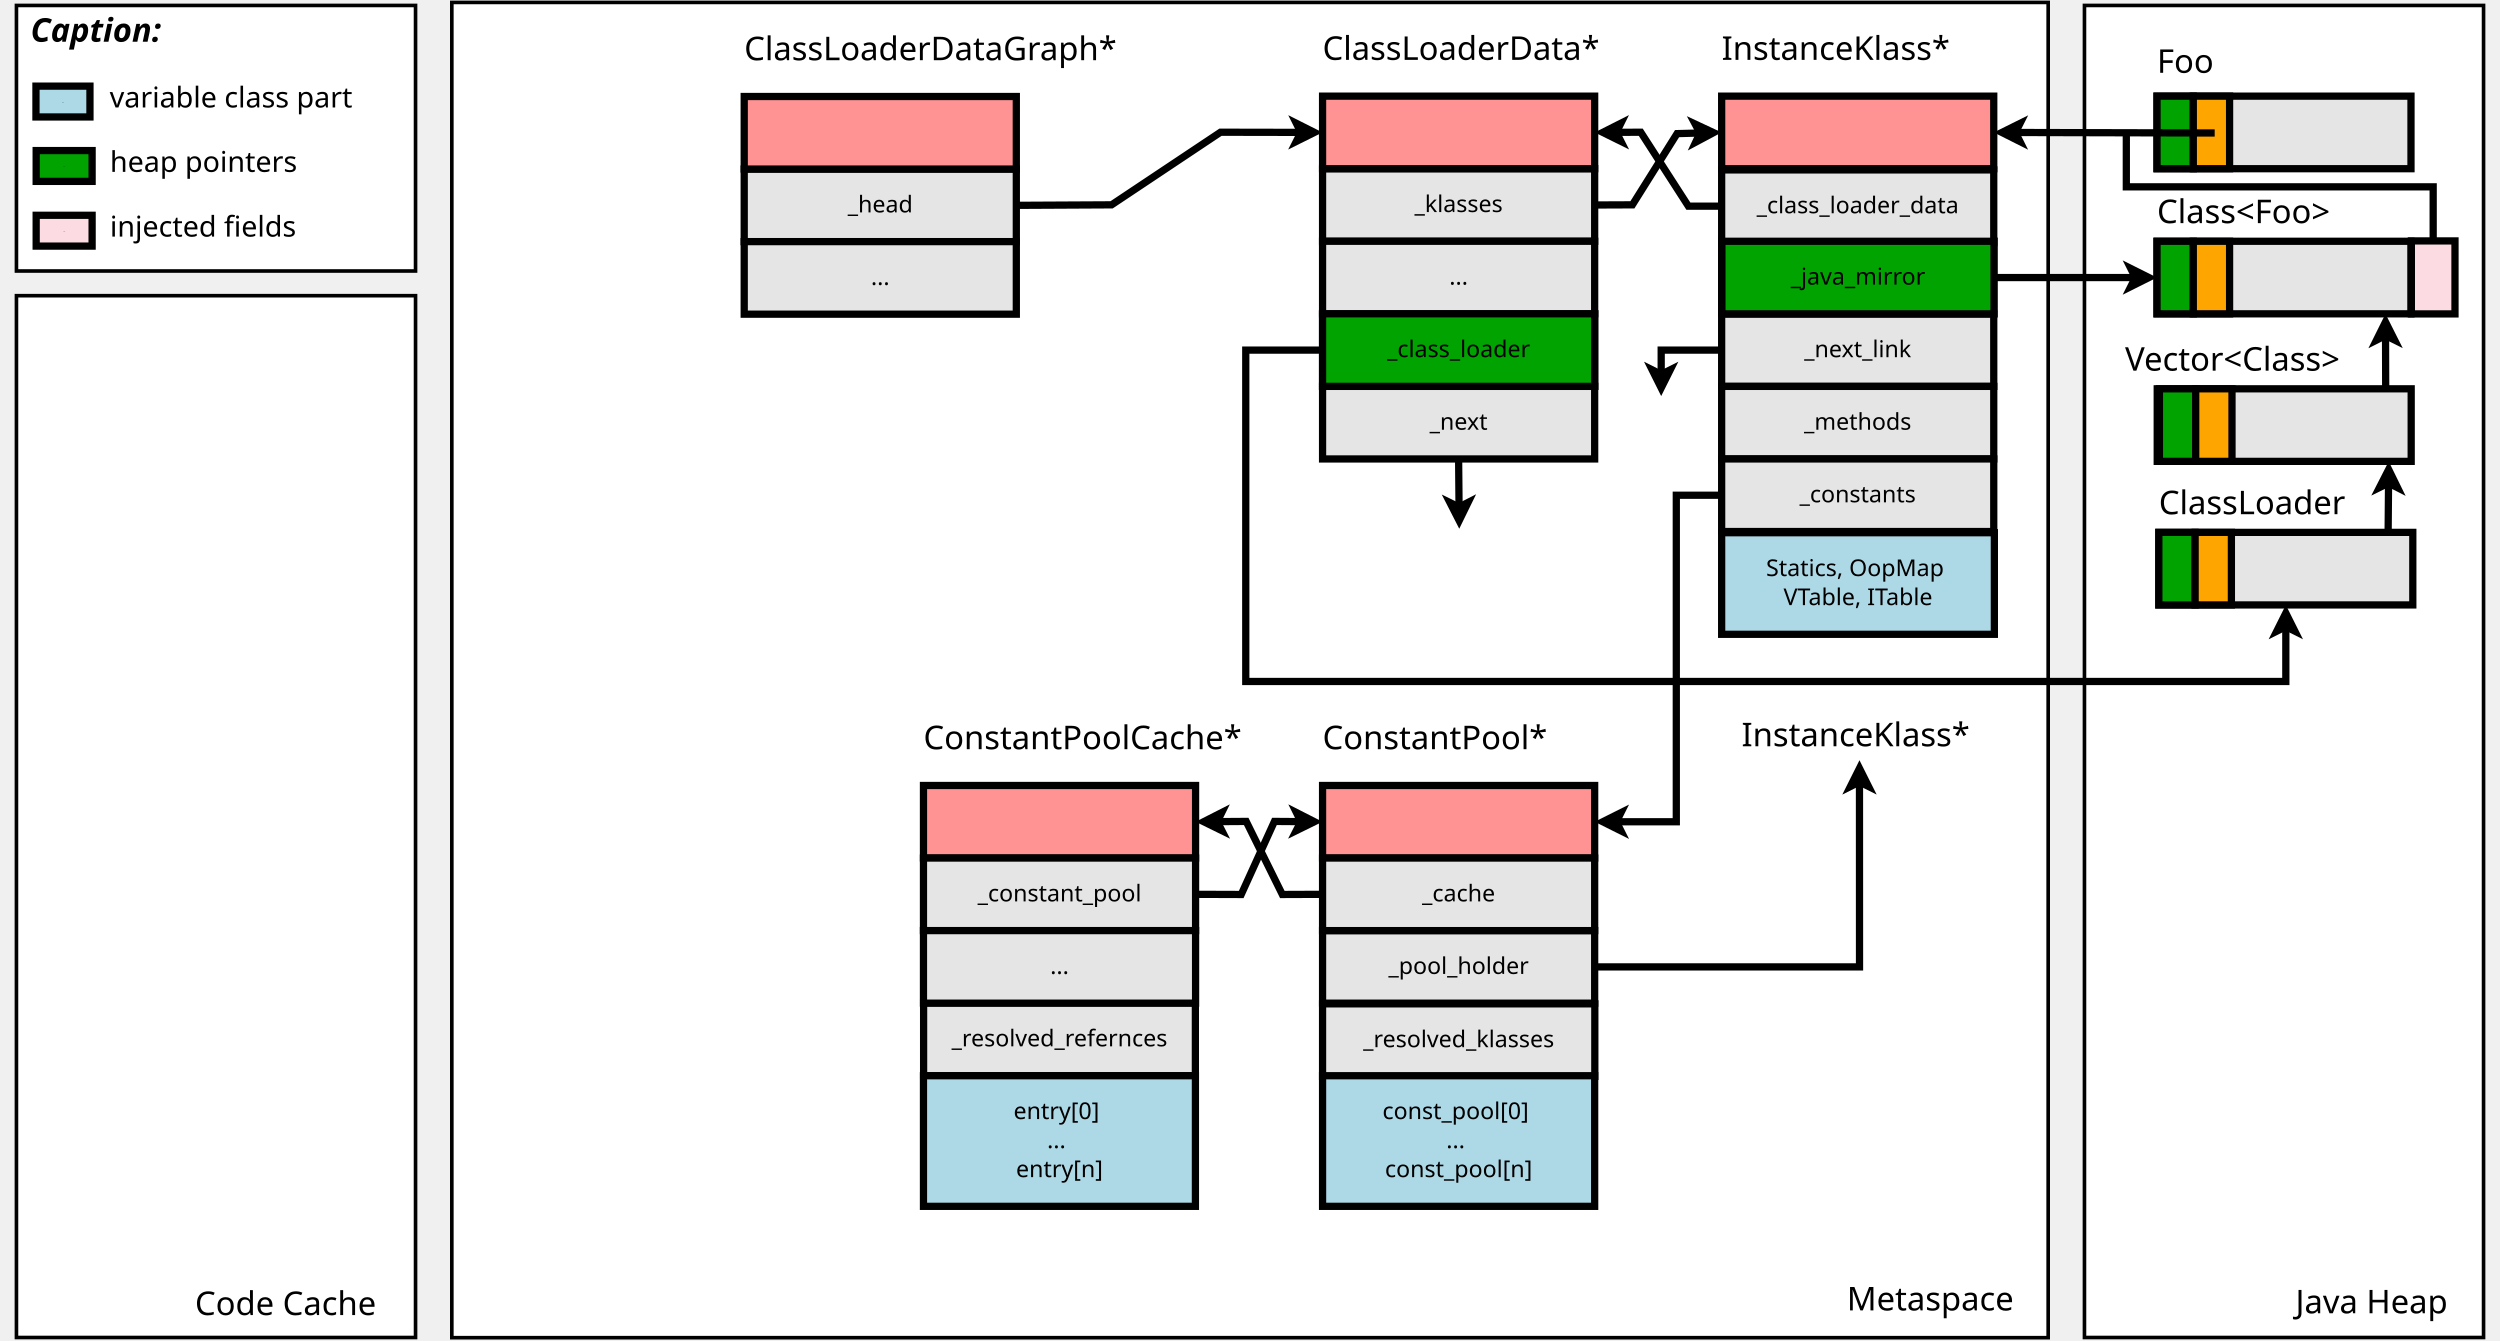
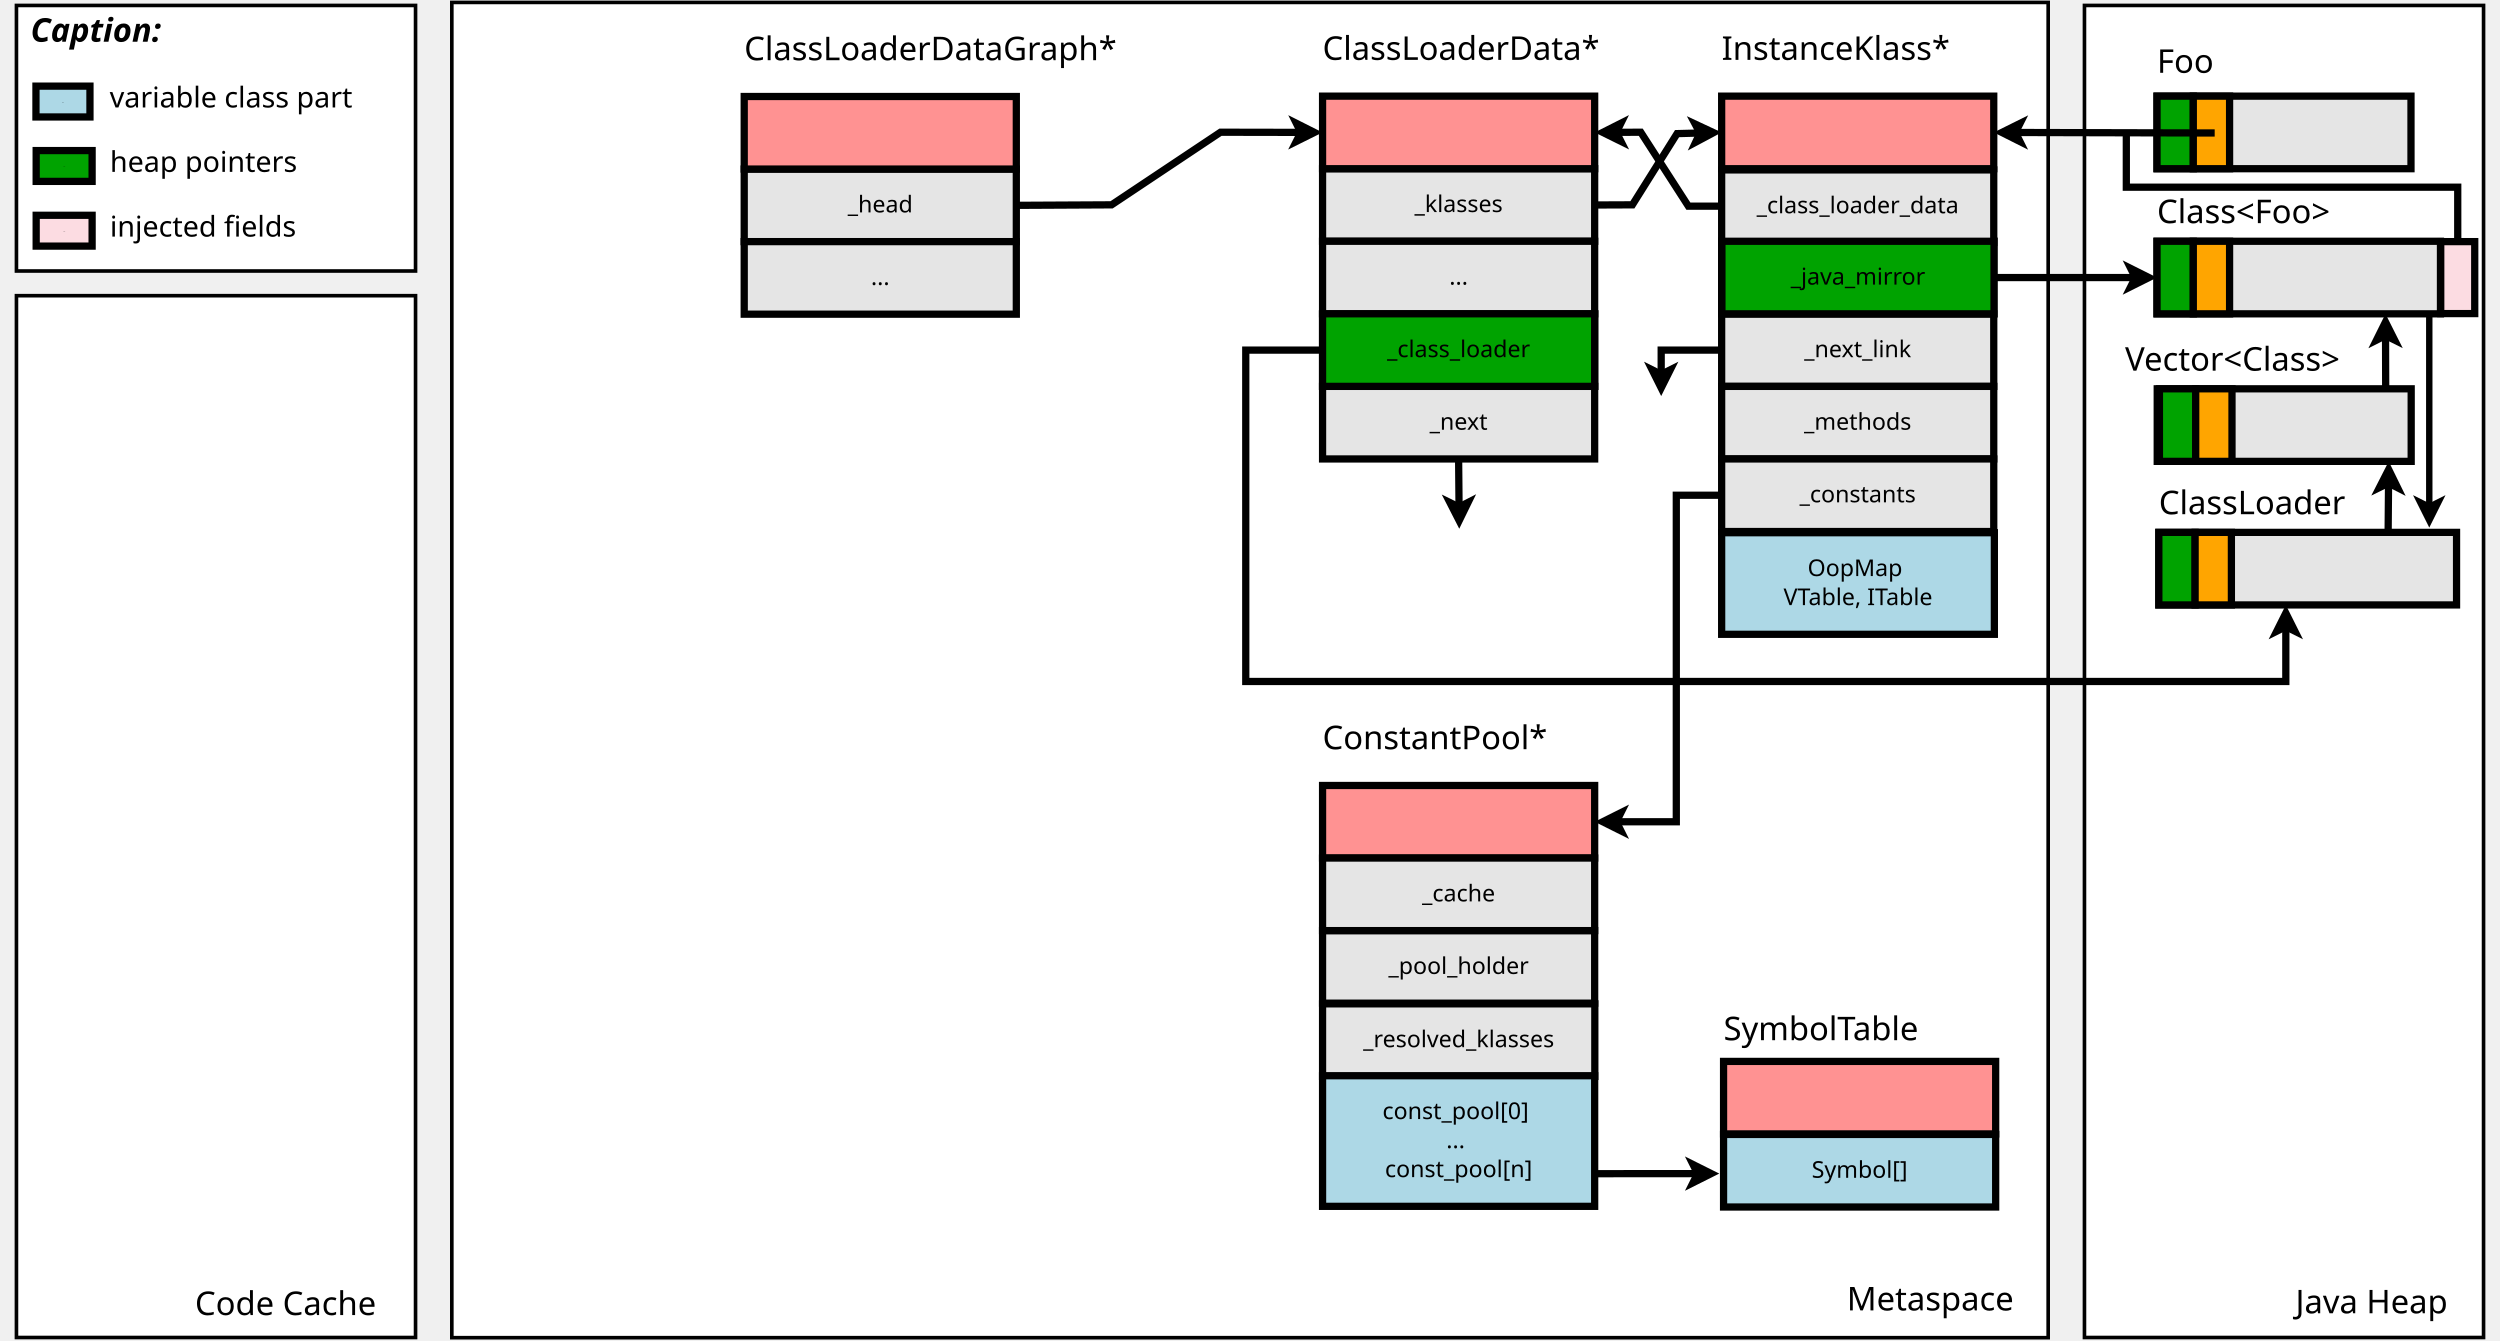
<svg xmlns="http://www.w3.org/2000/svg" width="69cm" height="37cm" viewBox="-181 -33 1362 739">
  <text font-size="12.8" style="fill: #000000;text-anchor:start;font-family:sans-serif;font-style:normal;font-weight:normal" x="-50" y="280">
    <tspan x="-50" y="280" />
  </text>
  <text font-size="12.8" style="fill: #000000;text-anchor:start;font-family:sans-serif;font-style:normal;font-weight:normal" x="-70" y="417.154">
    <tspan x="-70" y="417.154" />
  </text>
  <g>
    <rect style="fill: #ffffff" x="60" y="-31.662" width="880" height="736.067" />
    <rect style="fill: none; fill-opacity:0; stroke-width: 2; stroke: #000000" x="60" y="-31.662" width="880" height="736.067" />
  </g>
  <text font-size="18.062" style="fill: #000000;text-anchor:start;font-family:sans-serif;font-style:normal;font-weight:normal" x="829.03" y="689.372">
    <tspan x="829.03" y="689.372">Metaspace</tspan>
  </text>
  <g>
    <rect style="fill: #ffffff" x="-180" y="130" width="220" height="574.306" />
    <rect style="fill: none; fill-opacity:0; stroke-width: 2; stroke: #000000" x="-180" y="130" width="220" height="574.306" />
    <text font-size="12.8" style="fill: #000000;text-anchor:middle;font-family:sans-serif;font-style:normal;font-weight:normal" x="-70" y="421.053">
      <tspan x="-70" y="421.053" />
    </text>
  </g>
  <text font-size="18.062" style="fill: #000000;text-anchor:start;font-family:sans-serif;font-style:normal;font-weight:normal" x="-81.586" y="691.922">
    <tspan x="-81.586" y="691.922">Code Cache</tspan>
  </text>
  <g>
    <rect style="fill: #ffffff" x="960" y="-30" width="220" height="734.306" />
    <rect style="fill: none; fill-opacity:0; stroke-width: 2; stroke: #000000" x="960" y="-30" width="220" height="734.306" />
  </g>
  <text font-size="18.062" style="fill: #000000;text-anchor:start;font-family:sans-serif;font-style:normal;font-weight:normal" x="1076.35" y="690.958">
    <tspan x="1076.35" y="690.958">Java Heap</tspan>
  </text>
  <g>
    <rect style="fill: #ffffff" x="-180" y="-30" width="220" height="146.389" />
    <rect style="fill: none; fill-opacity:0; stroke-width: 2; stroke: #000000" x="-180" y="-30" width="220" height="146.389" />
    <text font-size="12.8" style="fill: #000000;text-anchor:middle;font-family:sans-serif;font-style:normal;font-weight:normal" x="-70" y="47.094">
      <tspan x="-70" y="47.094" />
    </text>
  </g>
  <g>
    <text font-size="18.062" style="fill: #000000;text-anchor:start;font-family:sans-serif;font-style:normal;font-weight:normal" x="1000" y="7.144">
      <tspan x="1000" y="7.144">Foo</tspan>
    </text>
    <g>
      <g>
        <rect style="fill: #e5e5e5" x="1000" y="20" width="140" height="40" />
        <rect style="fill: none; fill-opacity:0; stroke-width: 4; stroke: #000000" x="1000" y="20" width="140" height="40" />
        <text font-size="12.8" style="fill: #000000;text-anchor:middle;font-family:sans-serif;font-style:normal;font-weight:normal" x="1070" y="43.9">
          <tspan x="1070" y="43.9" />
        </text>
      </g>
      <g>
        <rect style="fill: #00a300" x="1000" y="20" width="20" height="40" />
        <rect style="fill: none; fill-opacity:0; stroke-width: 4; stroke: #000000" x="1000" y="20" width="20" height="40" />
        <text font-size="12.8" style="fill: #000000;text-anchor:middle;font-family:sans-serif;font-style:normal;font-weight:normal" x="1010" y="43.9">
          <tspan x="1010" y="43.9" />
        </text>
      </g>
      <g>
        <rect style="fill: #ffa500" x="1020" y="20" width="20" height="40" />
        <rect style="fill: none; fill-opacity:0; stroke-width: 4; stroke: #000000" x="1020" y="20" width="20" height="40" />
        <text font-size="12.8" style="fill: #000000;text-anchor:middle;font-family:sans-serif;font-style:normal;font-weight:normal" x="1030" y="43.9">
          <tspan x="1030" y="43.9" />
        </text>
      </g>
    </g>
  </g>
  <g>
    <rect style="fill: #e5e5e5" x="760" y="140" width="150" height="40" />
    <rect style="fill: none; fill-opacity:0; stroke-width: 4; stroke: #000000" x="760" y="140" width="150" height="40" />
    <text font-size="12.8" style="fill: #000000;text-anchor:middle;font-family:sans-serif;font-style:normal;font-weight:normal" x="835" y="163.9">
      <tspan x="835" y="163.9">_next_link</tspan>
    </text>
  </g>
  <g>
    <rect style="fill: #ff9292" x="760" y="20" width="150" height="40" />
    <rect style="fill: none; fill-opacity:0; stroke-width: 4; stroke: #000000" x="760" y="20" width="150" height="40" />
    <text font-size="12.8" style="fill: #000000;text-anchor:middle;font-family:sans-serif;font-style:normal;font-weight:normal" x="835" y="43.9">
      <tspan x="835" y="43.9" />
    </text>
  </g>
  <g>
    <rect style="fill: #e5e5e5" x="760" y="180" width="150" height="40" />
    <rect style="fill: none; fill-opacity:0; stroke-width: 4; stroke: #000000" x="760" y="180" width="150" height="40" />
    <text font-size="12.8" style="fill: #000000;text-anchor:middle;font-family:sans-serif;font-style:normal;font-weight:normal" x="835" y="203.9">
      <tspan x="835" y="203.9">_methods</tspan>
    </text>
  </g>
  <g>
    <rect style="fill: #e5e5e5" x="760" y="220" width="150" height="40" />
    <rect style="fill: none; fill-opacity:0; stroke-width: 4; stroke: #000000" x="760" y="220" width="150" height="40" />
    <text font-size="12.8" style="fill: #000000;text-anchor:middle;font-family:sans-serif;font-style:normal;font-weight:normal" x="835" y="243.9">
      <tspan x="835" y="243.9">_constants</tspan>
    </text>
  </g>
  <g>
    <rect style="fill: #e5e5e5" x="760" y="100" width="150" height="40" />
    <rect style="fill: none; fill-opacity:0; stroke-width: 4; stroke: #000000" x="760" y="100" width="150" height="40" />
    <text font-size="12.8" style="fill: #000000;text-anchor:middle;font-family:sans-serif;font-style:normal;font-weight:normal" x="835" y="123.9">
      <tspan x="835" y="123.9">_java_mirror</tspan>
    </text>
  </g>
  <text font-size="18.062" style="fill: #000000;text-anchor:start;font-family:sans-serif;font-style:normal;font-weight:normal" x="760" y="0">
    <tspan x="760" y="0">InstanceKlass*</tspan>
  </text>
  <text font-size="12.8" style="fill: #000000;text-anchor:start;font-family:sans-serif;font-style:normal;font-weight:normal" x="835" y="160">
    <tspan x="835" y="160" />
  </text>
  <g>
    <rect style="fill: #e5e5e5" x="760" y="60.667" width="150" height="40" />
    <rect style="fill: none; fill-opacity:0; stroke-width: 4; stroke: #000000" x="760" y="60.667" width="150" height="40" />
    <text font-size="12.8" style="fill: #000000;text-anchor:middle;font-family:sans-serif;font-style:normal;font-weight:normal" x="835" y="84.567">
      <tspan x="835" y="84.567">_class_loader_data</tspan>
    </text>
  </g>
  <g>
    <line style="fill: none; fill-opacity:0; stroke-width: 4; stroke: #000000" x1="1031.79" y1="40.314" x2="921.972" y2="40.031" />
    <polygon style="fill: #000000" points="914.472,40.011 924.485,35.037 921.972,40.031 924.459,45.037 " />
    <polygon style="fill: none; fill-opacity:0; stroke-width: 4; stroke: #000000" points="914.472,40.011 924.485,35.037 921.972,40.031 924.459,45.037 " />
  </g>
  <g>
    <rect style="fill: #add8e6" x="760" y="260.666" width="150.333" height="56" />
    <rect style="fill: none; fill-opacity:0; stroke-width: 4; stroke: #000000" x="760" y="260.666" width="150.333" height="56" />
    <text font-size="12.8" style="fill: #000000;text-anchor:middle;font-family:sans-serif;font-style:normal;font-weight:normal" x="835.167" y="284.566">
-       <tspan x="835.167" y="284.566">Statics, OopMap</tspan>
+       <tspan x="835.167" y="284.566">OopMap</tspan>
      <tspan x="835.167" y="300.566">VTable, ITable</tspan>
    </text>
  </g>
  <g>
    <text font-size="18.062" style="fill: #000000;text-anchor:start;font-family:sans-serif;font-style:italic;font-weight:700" x="-172.205" y="-10">
      <tspan x="-172.205" y="-10">Caption:</tspan>
    </text>
    <g>
      <g>
        <rect style="fill: #add8e6" x="-169.247" y="14.481" width="29.771" height="16.997" />
        <rect style="fill: none; fill-opacity:0; stroke-width: 4; stroke: #000000" x="-169.247" y="14.481" width="29.771" height="16.997" />
        <text font-size="1.6" style="fill: #000000;text-anchor:middle;font-family:sans-serif;font-style:normal;font-weight:normal" x="-154.361" y="23.48">
          <tspan x="-154.361" y="23.48">...</tspan>
        </text>
      </g>
      <text font-size="15.804" style="fill: #000000;text-anchor:start;font-family:sans-serif;font-style:normal;font-weight:normal" x="-128.587" y="26.238">
        <tspan x="-128.587" y="26.238">variable class part</tspan>
      </text>
      <text font-size="12.8" style="fill: #000000;text-anchor:start;font-family:sans-serif;font-style:normal;font-weight:normal" x="-102.383" y="14.447">
        <tspan x="-102.383" y="14.447" />
      </text>
    </g>
  </g>
  <g>
-     <g>
-       <g>
-         <rect style="fill: #e5e5e5" x="1000" y="100" width="140" height="40" />
-         <rect style="fill: none; fill-opacity:0; stroke-width: 4; stroke: #000000" x="1000" y="100" width="140" height="40" />
-         <text font-size="12.8" style="fill: #000000;text-anchor:middle;font-family:sans-serif;font-style:normal;font-weight:normal" x="1070" y="123.9">
-           <tspan x="1070" y="123.9" />
-         </text>
-       </g>
-       <g>
-         <rect style="fill: #00a300" x="1000" y="100" width="20" height="40" />
-         <rect style="fill: none; fill-opacity:0; stroke-width: 4; stroke: #000000" x="1000" y="100" width="20" height="40" />
-         <text font-size="12.8" style="fill: #000000;text-anchor:middle;font-family:sans-serif;font-style:normal;font-weight:normal" x="1010" y="123.9">
-           <tspan x="1010" y="123.9" />
-         </text>
-       </g>
-       <g>
-         <rect style="fill: #ffa500" x="1020" y="100" width="20" height="40" />
-         <rect style="fill: none; fill-opacity:0; stroke-width: 4; stroke: #000000" x="1020" y="100" width="20" height="40" />
-         <text font-size="12.8" style="fill: #000000;text-anchor:middle;font-family:sans-serif;font-style:normal;font-weight:normal" x="1030" y="123.9">
-           <tspan x="1030" y="123.9" />
-         </text>
-       </g>
-     </g>
-     <text font-size="18.062" style="fill: #000000;text-anchor:start;font-family:sans-serif;font-style:normal;font-weight:normal" x="1000" y="90">
-       <tspan x="1000" y="90">Class&lt;Foo&gt;</tspan>
-     </text>
-   </g>
+     <rect style="fill: #e5e5e5" x="1000" y="100" width="156.25" height="40" />
+     <rect style="fill: none; fill-opacity:0; stroke-width: 4; stroke: #000000" x="1000" y="100" width="156.25" height="40" />
+     <text font-size="12.8" style="fill: #000000;text-anchor:middle;font-family:sans-serif;font-style:normal;font-weight:normal" x="1078.13" y="123.9">
+       <tspan x="1078.13" y="123.9" />
+     </text>
+   </g>
+   <g>
+     <rect style="fill: #00a300" x="1000" y="100" width="20" height="40" />
+     <rect style="fill: none; fill-opacity:0; stroke-width: 4; stroke: #000000" x="1000" y="100" width="20" height="40" />
+     <text font-size="12.8" style="fill: #000000;text-anchor:middle;font-family:sans-serif;font-style:normal;font-weight:normal" x="1010" y="123.9">
+       <tspan x="1010" y="123.9" />
+     </text>
+   </g>
+   <g>
+     <rect style="fill: #ffa500" x="1020" y="100" width="20" height="40" />
+     <rect style="fill: none; fill-opacity:0; stroke-width: 4; stroke: #000000" x="1020" y="100" width="20" height="40" />
+     <text font-size="12.8" style="fill: #000000;text-anchor:middle;font-family:sans-serif;font-style:normal;font-weight:normal" x="1030" y="123.9">
+       <tspan x="1030" y="123.9" />
+     </text>
+   </g>
+   <text font-size="18.062" style="fill: #000000;text-anchor:start;font-family:sans-serif;font-style:normal;font-weight:normal" x="1000" y="90">
+     <tspan x="1000" y="90">Class&lt;Foo&gt;</tspan>
+   </text>
  <g>
    <polyline style="fill: none; fill-opacity:0; stroke-width: 4; stroke: #000000" points="910,120 955.438,120 955.438,120 988.028,120 " />
    <polygon style="fill: #000000" points="995.528,120 985.528,125 988.028,120 985.528,115 " />
    <polygon style="fill: none; fill-opacity:0; stroke-width: 4; stroke: #000000" points="995.528,120 985.528,125 988.028,120 985.528,115 " />
  </g>
  <g>
-     <rect style="fill: #00a300" x="760.147" y="100.002" width="150" height="40" />
-     <rect style="fill: none; fill-opacity:0; stroke-width: 4; stroke: #000000" x="760.147" y="100.002" width="150" height="40" />
-     <text font-size="12.8" style="fill: #000000;text-anchor:middle;font-family:sans-serif;font-style:normal;font-weight:normal" x="835.147" y="123.902">
-       <tspan x="835.147" y="123.902">_java_mirror</tspan>
+     <rect style="fill: #00a300" x="760.148" y="100.002" width="150" height="40" />
+     <rect style="fill: none; fill-opacity:0; stroke-width: 4; stroke: #000000" x="760.148" y="100.002" width="150" height="40" />
+     <text font-size="12.8" style="fill: #000000;text-anchor:middle;font-family:sans-serif;font-style:normal;font-weight:normal" x="835.148" y="123.902">
+       <tspan x="835.148" y="123.902">_java_mirror</tspan>
    </text>
  </g>
  <g>
    <g>
      <rect style="fill: #00a300" x="-169.129" y="50" width="30.842" height="16.997" />
      <rect style="fill: none; fill-opacity:0; stroke-width: 4; stroke: #000000" x="-169.129" y="50" width="30.842" height="16.997" />
      <text font-size="1.6" style="fill: #000000;text-anchor:middle;font-family:sans-serif;font-style:normal;font-weight:normal" x="-153.708" y="58.999">
        <tspan x="-153.708" y="58.999">...</tspan>
      </text>
    </g>
    <text font-size="15.804" style="fill: #000000;text-anchor:start;font-family:sans-serif;font-style:normal;font-weight:normal" x="-128.469" y="61.757">
      <tspan x="-128.469" y="61.757">heap pointers</tspan>
    </text>
  </g>
  <g>
-     <rect style="fill: #fcdce2" x="1140.21" y="99.805" width="24.042" height="40.241" />
-     <rect style="fill: none; fill-opacity:0; stroke-width: 4; stroke: #000000" x="1140.21" y="99.805" width="24.042" height="40.241" />
-     <text font-size="12.8" style="fill: #000000;text-anchor:middle;font-family:sans-serif;font-style:normal;font-weight:normal" x="1152.23" y="123.826">
-       <tspan x="1152.23" y="123.826" />
-     </text>
-   </g>
-   <polyline style="fill: none; fill-opacity:0; stroke-width: 4; stroke: #000000" points="1152.23,99.805 1152.23,69.997 983.076,69.997 983.076,40.189 " />
+     <rect style="fill: #fcdce2" x="1156.4" y="100.191" width="18.741" height="39.675" />
+     <rect style="fill: none; fill-opacity:0; stroke-width: 4; stroke: #000000" x="1156.4" y="100.191" width="18.741" height="39.675" />
+     <text font-size="1.6" style="fill: #000000;text-anchor:middle;font-family:sans-serif;font-style:normal;font-weight:normal" x="1165.77" y="120.529">
+       <tspan x="1165.77" y="120.529" />
+     </text>
+   </g>
+   <polyline style="fill: none; fill-opacity:0; stroke-width: 4; stroke: #000000" points="1165.77,100.191 1165.77,70.19 983.076,70.19 983.076,40.189 " />
  <text font-size="12.8" style="fill: #000000;text-anchor:start;font-family:sans-serif;font-style:normal;font-weight:normal" x="-103.136" y="49.965">
    <tspan x="-103.136" y="49.965" />
  </text>
  <g>
    <rect style="fill: #fcdce2" x="-169.129" y="85.674" width="30.842" height="16.997" />
    <rect style="fill: none; fill-opacity:0; stroke-width: 4; stroke: #000000" x="-169.129" y="85.674" width="30.842" height="16.997" />
    <text font-size="1.6" style="fill: #000000;text-anchor:middle;font-family:sans-serif;font-style:normal;font-weight:normal" x="-153.708" y="94.673">
      <tspan x="-153.708" y="94.673">...</tspan>
    </text>
  </g>
  <text font-size="15.804" style="fill: #000000;text-anchor:start;font-family:sans-serif;font-style:normal;font-weight:normal" x="-128.469" y="97.431">
    <tspan x="-128.469" y="97.431">injected fields</tspan>
  </text>
  <g>
    <rect style="fill: #e5e5e5" x="540" y="60" width="150" height="40" />
    <rect style="fill: none; fill-opacity:0; stroke-width: 4; stroke: #000000" x="540" y="60" width="150" height="40" />
    <text font-size="12.8" style="fill: #000000;text-anchor:middle;font-family:sans-serif;font-style:normal;font-weight:normal" x="615" y="83.9">
      <tspan x="615" y="83.9">_klasses</tspan>
    </text>
  </g>
  <g>
    <rect style="fill: #ff9292" x="540" y="20" width="150" height="40" />
    <rect style="fill: none; fill-opacity:0; stroke-width: 4; stroke: #000000" x="540" y="20" width="150" height="40" />
    <text font-size="12.8" style="fill: #000000;text-anchor:middle;font-family:sans-serif;font-style:normal;font-weight:normal" x="615" y="43.9">
      <tspan x="615" y="43.9" />
    </text>
  </g>
  <g>
    <rect style="fill: #e5e5e5" x="540" y="140" width="150" height="40" />
    <rect style="fill: none; fill-opacity:0; stroke-width: 4; stroke: #000000" x="540" y="140" width="150" height="40" />
    <text font-size="12.8" style="fill: #000000;text-anchor:middle;font-family:sans-serif;font-style:normal;font-weight:normal" x="615" y="163.9">
      <tspan x="615" y="163.9">_class_loader</tspan>
    </text>
  </g>
  <g>
    <rect style="fill: #e5e5e5" x="540" y="100" width="150" height="40" />
    <rect style="fill: none; fill-opacity:0; stroke-width: 4; stroke: #000000" x="540" y="100" width="150" height="40" />
    <text font-size="12.8" style="fill: #000000;text-anchor:middle;font-family:sans-serif;font-style:normal;font-weight:normal" x="615" y="123.9">
      <tspan x="615" y="123.9">...</tspan>
    </text>
  </g>
  <g>
    <rect style="fill: #e5e5e5" x="540" y="180" width="150" height="40" />
    <rect style="fill: none; fill-opacity:0; stroke-width: 4; stroke: #000000" x="540" y="180" width="150" height="40" />
    <text font-size="12.8" style="fill: #000000;text-anchor:middle;font-family:sans-serif;font-style:normal;font-weight:normal" x="615" y="203.9">
      <tspan x="615" y="203.9">_next</tspan>
    </text>
  </g>
  <text font-size="18.062" style="fill: #000000;text-anchor:start;font-family:sans-serif;font-style:normal;font-weight:normal" x="540" y="0">
    <tspan x="540" y="0">ClassLoaderData*</tspan>
  </text>
  <text font-size="12.8" style="fill: #000000;text-anchor:start;font-family:sans-serif;font-style:normal;font-weight:normal" x="640" y="80">
    <tspan x="640" y="80" />
  </text>
  <text font-size="12.8" style="fill: #000000;text-anchor:start;font-family:sans-serif;font-style:normal;font-weight:normal" x="640" y="80">
    <tspan x="640" y="80" />
  </text>
  <text font-size="12.8" style="fill: #000000;text-anchor:start;font-family:sans-serif;font-style:normal;font-weight:normal" x="600" y="80">
    <tspan x="600" y="80" />
  </text>
  <text font-size="12.8" style="fill: #000000;text-anchor:start;font-family:sans-serif;font-style:normal;font-weight:normal" x="640" y="80">
    <tspan x="640" y="80" />
  </text>
  <text font-size="12.8" style="fill: #000000;text-anchor:start;font-family:sans-serif;font-style:normal;font-weight:normal" x="640" y="80">
    <tspan x="640" y="80" />
  </text>
  <text font-size="12.8" style="fill: #000000;text-anchor:start;font-family:sans-serif;font-style:normal;font-weight:normal" x="615" y="160">
    <tspan x="615" y="160" />
  </text>
  <g>
    <polyline style="fill: none; fill-opacity:0; stroke-width: 4; stroke: #000000" points="690,80 710.792,79.913 735.42,40.66 748.032,40.321 " />
    <polygon style="fill: #000000" points="755.529,40.12 745.667,45.387 748.032,40.321 745.399,35.39 " />
    <polygon style="fill: none; fill-opacity:0; stroke-width: 4; stroke: #000000" points="755.529,40.12 745.667,45.387 748.032,40.321 745.399,35.39 " />
  </g>
  <g>
    <polyline style="fill: none; fill-opacity:0; stroke-width: 4; stroke: #000000" points="760,80.667 741.666,80.667 715.41,39.89 701.972,39.948 " />
    <polygon style="fill: #000000" points="694.472,39.981 704.45,34.938 701.972,39.948 704.494,44.937 " />
    <polygon style="fill: none; fill-opacity:0; stroke-width: 4; stroke: #000000" points="694.472,39.981 704.45,34.938 701.972,39.948 704.494,44.937 " />
  </g>
  <g>
    <polyline style="fill: none; fill-opacity:0; stroke-width: 4; stroke: #000000" points="760,160 726.668,160 726.668,173.361 " />
    <polygon style="fill: #000000" points="726.668,180.861 721.668,170.861 726.668,173.361 731.668,170.861 " />
    <polygon style="fill: none; fill-opacity:0; stroke-width: 4; stroke: #000000" points="726.668,180.861 721.668,170.861 726.668,173.361 731.668,170.861 " />
  </g>
  <g>
    <polyline style="fill: none; fill-opacity:0; stroke-width: 4; stroke: #000000" points="540,160 497.666,160 497.666,342.666 1071,342.666 1071,312.444 " />
    <polygon style="fill: #000000" points="1071,304.944 1076,314.944 1071,312.444 1066,314.944 " />
    <polygon style="fill: none; fill-opacity:0; stroke-width: 4; stroke: #000000" points="1071,304.944 1076,314.944 1071,312.444 1066,314.944 " />
  </g>
  <g>
-     <g>
-       <g>
-         <rect style="fill: #e5e5e5" x="1001" y="260.472" width="140" height="40" />
-         <rect style="fill: none; fill-opacity:0; stroke-width: 4; stroke: #000000" x="1001" y="260.472" width="140" height="40" />
-         <text font-size="12.8" style="fill: #000000;text-anchor:middle;font-family:sans-serif;font-style:normal;font-weight:normal" x="1071" y="284.372">
-           <tspan x="1071" y="284.372" />
-         </text>
-       </g>
-       <text font-size="18.062" style="fill: #000000;text-anchor:start;font-family:sans-serif;font-style:normal;font-weight:normal" x="1001" y="250.472">
-         <tspan x="1001" y="250.472">ClassLoader</tspan>
-       </text>
-     </g>
-     <g>
-       <rect style="fill: #00a300" x="1001" y="260.472" width="20" height="40" />
-       <rect style="fill: none; fill-opacity:0; stroke-width: 4; stroke: #000000" x="1001" y="260.472" width="20" height="40" />
-       <text font-size="12.8" style="fill: #000000;text-anchor:middle;font-family:sans-serif;font-style:normal;font-weight:normal" x="1011" y="284.372">
-         <tspan x="1011" y="284.372" />
-       </text>
-     </g>
-     <g>
-       <rect style="fill: #ffa500" x="1021" y="260.472" width="20" height="40" />
-       <rect style="fill: none; fill-opacity:0; stroke-width: 4; stroke: #000000" x="1021" y="260.472" width="20" height="40" />
-       <text font-size="12.8" style="fill: #000000;text-anchor:middle;font-family:sans-serif;font-style:normal;font-weight:normal" x="1031" y="284.372">
-         <tspan x="1031" y="284.372" />
-       </text>
-     </g>
+     <rect style="fill: #e5e5e5" x="1001" y="260.472" width="164.116" height="40" />
+     <rect style="fill: none; fill-opacity:0; stroke-width: 4; stroke: #000000" x="1001" y="260.472" width="164.116" height="40" />
+     <text font-size="12.8" style="fill: #000000;text-anchor:middle;font-family:sans-serif;font-style:normal;font-weight:normal" x="1083.06" y="284.372">
+       <tspan x="1083.06" y="284.372" />
+     </text>
+   </g>
+   <text font-size="18.062" style="fill: #000000;text-anchor:start;font-family:sans-serif;font-style:normal;font-weight:normal" x="1001" y="250.472">
+     <tspan x="1001" y="250.472">ClassLoader</tspan>
+   </text>
+   <g>
+     <rect style="fill: #00a300" x="1001" y="260.472" width="20" height="40" />
+     <rect style="fill: none; fill-opacity:0; stroke-width: 4; stroke: #000000" x="1001" y="260.472" width="20" height="40" />
+     <text font-size="12.8" style="fill: #000000;text-anchor:middle;font-family:sans-serif;font-style:normal;font-weight:normal" x="1011" y="284.372">
+       <tspan x="1011" y="284.372" />
+     </text>
+   </g>
+   <g>
+     <rect style="fill: #ffa500" x="1021" y="260.472" width="20" height="40" />
+     <rect style="fill: none; fill-opacity:0; stroke-width: 4; stroke: #000000" x="1021" y="260.472" width="20" height="40" />
+     <text font-size="12.8" style="fill: #000000;text-anchor:middle;font-family:sans-serif;font-style:normal;font-weight:normal" x="1031" y="284.372">
+       <tspan x="1031" y="284.372" />
+     </text>
  </g>
  <g>
    <rect style="fill: #00a300" x="540" y="139.985" width="150" height="40" />
    <rect style="fill: none; fill-opacity:0; stroke-width: 4; stroke: #000000" x="540" y="139.985" width="150" height="40" />
    <text font-size="12.8" style="fill: #000000;text-anchor:middle;font-family:sans-serif;font-style:normal;font-weight:normal" x="615" y="163.885">
      <tspan x="615" y="163.885">_class_loader</tspan>
    </text>
  </g>
  <g>
    <g>
      <rect style="fill: #e5e5e5" x="1000.11" y="181.333" width="140" height="40" />
      <rect style="fill: none; fill-opacity:0; stroke-width: 4; stroke: #000000" x="1000.11" y="181.333" width="140" height="40" />
      <text font-size="12.8" style="fill: #000000;text-anchor:middle;font-family:sans-serif;font-style:normal;font-weight:normal" x="1070.11" y="205.233">
        <tspan x="1070.11" y="205.233" />
      </text>
    </g>
    <text font-size="18.062" style="fill: #000000;text-anchor:start;font-family:sans-serif;font-style:normal;font-weight:normal" x="982.382" y="171.333">
      <tspan x="982.382" y="171.333">Vector&lt;Class&gt;</tspan>
    </text>
    <g>
      <line style="fill: none; fill-opacity:0; stroke-width: 4; stroke: #000000" x1="1126.05" y1="181.333" x2="1125.97" y2="151.972" />
      <polygon style="fill: #000000" points="1125.95,144.472 1130.98,154.459 1125.97,151.972 1120.98,154.485 " />
      <polygon style="fill: none; fill-opacity:0; stroke-width: 4; stroke: #000000" points="1125.95,144.472 1130.98,154.459 1125.97,151.972 1120.98,154.485 " />
    </g>
    <g>
      <rect style="fill: #00a300" x="1001.33" y="181.333" width="20" height="40" />
      <rect style="fill: none; fill-opacity:0; stroke-width: 4; stroke: #000000" x="1001.33" y="181.333" width="20" height="40" />
      <text font-size="12.8" style="fill: #000000;text-anchor:middle;font-family:sans-serif;font-style:normal;font-weight:normal" x="1011.33" y="205.233">
        <tspan x="1011.33" y="205.233" />
      </text>
    </g>
    <g>
      <rect style="fill: #ffa500" x="1021.33" y="181.333" width="20" height="40" />
      <rect style="fill: none; fill-opacity:0; stroke-width: 4; stroke: #000000" x="1021.33" y="181.333" width="20" height="40" />
      <text font-size="12.8" style="fill: #000000;text-anchor:middle;font-family:sans-serif;font-style:normal;font-weight:normal" x="1031.33" y="205.233">
        <tspan x="1031.33" y="205.233" />
      </text>
    </g>
  </g>
  <g>
    <line style="fill: none; fill-opacity:0; stroke-width: 4; stroke: #000000" x1="1127.4" y1="260.472" x2="1127.63" y2="233.306" />
    <polygon style="fill: #000000" points="1127.69,225.806 1132.61,235.848 1127.63,233.306 1122.61,235.763 " />
    <polygon style="fill: none; fill-opacity:0; stroke-width: 4; stroke: #000000" points="1127.69,225.806 1132.61,235.848 1127.63,233.306 1122.61,235.763 " />
  </g>
  <g>
+     <line style="fill: none; fill-opacity:0; stroke-width: 3.528; stroke: #000000" x1="1150.08" y1="141.023" x2="1150.08" y2="246.4" />
+     <polygon style="fill: #000000" points="1150.08,253.9 1145.08,243.9 1150.08,246.4 1155.08,243.9 " />
+     <polygon style="fill: none; fill-opacity:0; stroke-width: 3.528; stroke: #000000" points="1150.08,253.9 1145.08,243.9 1150.08,246.4 1155.08,243.9 " />
+   </g>
+   <g>
    <line style="fill: none; fill-opacity:0; stroke-width: 4; stroke: #000000" x1="615" y1="220" x2="615.242" y2="246.504" />
    <polygon style="fill: #000000" points="615.311,254.004 610.22,244.05 615.242,246.504 620.219,243.959 " />
    <polygon style="fill: none; fill-opacity:0; stroke-width: 4; stroke: #000000" points="615.311,254.004 610.22,244.05 615.242,246.504 620.219,243.959 " />
  </g>
  <g>
    <rect style="fill: #e5e5e5" x="221.184" y="60.194" width="150" height="40" />
    <rect style="fill: none; fill-opacity:0; stroke-width: 4; stroke: #000000" x="221.184" y="60.194" width="150" height="40" />
    <text font-size="12.8" style="fill: #000000;text-anchor:middle;font-family:sans-serif;font-style:normal;font-weight:normal" x="296.184" y="84.094">
      <tspan x="296.184" y="84.094">_head</tspan>
    </text>
  </g>
  <g>
    <rect style="fill: #ff9292" x="221.184" y="20.194" width="150" height="40" />
    <rect style="fill: none; fill-opacity:0; stroke-width: 4; stroke: #000000" x="221.184" y="20.194" width="150" height="40" />
    <text font-size="12.8" style="fill: #000000;text-anchor:middle;font-family:sans-serif;font-style:normal;font-weight:normal" x="296.184" y="44.094">
      <tspan x="296.184" y="44.094" />
    </text>
  </g>
  <g>
    <rect style="fill: #e5e5e5" x="221.184" y="100.194" width="150" height="40" />
    <rect style="fill: none; fill-opacity:0; stroke-width: 4; stroke: #000000" x="221.184" y="100.194" width="150" height="40" />
    <text font-size="12.8" style="fill: #000000;text-anchor:middle;font-family:sans-serif;font-style:normal;font-weight:normal" x="296.184" y="124.094">
      <tspan x="296.184" y="124.094">...</tspan>
    </text>
  </g>
  <text font-size="18.062" style="fill: #000000;text-anchor:start;font-family:sans-serif;font-style:normal;font-weight:normal" x="221.184" y="0.194">
    <tspan x="221.184" y="0.194">ClassLoaderDataGraph*</tspan>
  </text>
  <text font-size="12.8" style="fill: #000000;text-anchor:start;font-family:sans-serif;font-style:normal;font-weight:normal" x="301.184" y="80.194">
    <tspan x="301.184" y="80.194" />
  </text>
  <g>
    <polyline style="fill: none; fill-opacity:0; stroke-width: 4; stroke: #000000" points="371.184,80.194 423.704,79.913 483.738,39.89 528.028,39.977 " />
    <polygon style="fill: #000000" points="535.528,39.991 525.518,44.972 528.028,39.977 525.538,34.972 " />
    <polygon style="fill: none; fill-opacity:0; stroke-width: 4; stroke: #000000" points="535.528,39.991 525.518,44.972 528.028,39.977 525.538,34.972 " />
  </g>
  <g>
    <polyline style="fill: none; fill-opacity:0; stroke-width: 4; stroke: #000000" points="760,240 735,240 735,420 701.972,420 " />
    <polygon style="fill: #000000" points="694.472,420 704.472,415 701.972,420 704.472,425 " />
    <polygon style="fill: none; fill-opacity:0; stroke-width: 4; stroke: #000000" points="694.472,420 704.472,415 701.972,420 704.472,425 " />
  </g>
  <text font-size="12.8" style="fill: #000000;text-anchor:start;font-family:sans-serif;font-style:normal;font-weight:normal" x="660" y="420">
    <tspan x="660" y="420" />
  </text>
  <g>
    <rect style="fill: #e5e5e5" x="540" y="480" width="150" height="40" />
    <rect style="fill: none; fill-opacity:0; stroke-width: 4; stroke: #000000" x="540" y="480" width="150" height="40" />
    <text font-size="12.8" style="fill: #000000;text-anchor:middle;font-family:sans-serif;font-style:normal;font-weight:normal" x="615" y="503.9">
      <tspan x="615" y="503.9">_pool_holder</tspan>
    </text>
  </g>
  <text font-size="18.062" style="fill: #000000;text-anchor:start;font-family:sans-serif;font-style:normal;font-weight:normal" x="540" y="380">
    <tspan x="540" y="380">ConstantPool*</tspan>
  </text>
  <text font-size="12.8" style="fill: #000000;text-anchor:start;font-family:sans-serif;font-style:normal;font-weight:normal" x="640" y="460">
    <tspan x="640" y="460" />
  </text>
  <text font-size="12.8" style="fill: #000000;text-anchor:start;font-family:sans-serif;font-style:normal;font-weight:normal" x="600" y="460">
    <tspan x="600" y="460" />
  </text>
  <g>
    <rect style="fill: #ff9292" x="540" y="400" width="150" height="40" />
    <rect style="fill: none; fill-opacity:0; stroke-width: 4; stroke: #000000" x="540" y="400" width="150" height="40" />
    <text font-size="12.8" style="fill: #000000;text-anchor:middle;font-family:sans-serif;font-style:normal;font-weight:normal" x="615" y="423.9">
      <tspan x="615" y="423.9" />
    </text>
  </g>
  <g>
    <rect style="fill: #e5e5e5" x="540" y="440" width="150" height="40" />
    <rect style="fill: none; fill-opacity:0; stroke-width: 4; stroke: #000000" x="540" y="440" width="150" height="40" />
    <text font-size="12.8" style="fill: #000000;text-anchor:middle;font-family:sans-serif;font-style:normal;font-weight:normal" x="615" y="463.9">
      <tspan x="615" y="463.9">_cache</tspan>
    </text>
  </g>
  <text font-size="12.8" style="fill: #000000;text-anchor:start;font-family:sans-serif;font-style:normal;font-weight:normal" x="680" y="460">
    <tspan x="680" y="460" />
  </text>
  <text font-size="12.8" style="fill: #000000;text-anchor:start;font-family:sans-serif;font-style:normal;font-weight:normal" x="620" y="460">
    <tspan x="620" y="460" />
  </text>
  <g>
    <rect style="fill: #e5e5e5" x="540" y="520.376" width="150.084" height="40" />
    <rect style="fill: none; fill-opacity:0; stroke-width: 4; stroke: #000000" x="540" y="520.376" width="150.084" height="40" />
    <text font-size="12.8" style="fill: #000000;text-anchor:middle;font-family:sans-serif;font-style:normal;font-weight:normal" x="615.042" y="544.276">
      <tspan x="615.042" y="544.276">_resolved_klasses</tspan>
    </text>
  </g>
-   <g>
-     <polyline style="fill: none; fill-opacity:0; stroke-width: 4; stroke: #000000" points="690,500 836,500 835.977,398.047 " />
-     <polygon style="fill: #000000" points="835.976,390.547 840.978,400.546 835.977,398.047 830.978,400.548 " />
-     <polygon style="fill: none; fill-opacity:0; stroke-width: 4; stroke: #000000" points="835.976,390.547 840.978,400.546 835.977,398.047 830.978,400.548 " />
-   </g>
-   <text font-size="18.062" style="fill: #000000;text-anchor:start;font-family:sans-serif;font-style:normal;font-weight:normal" x="770.963" y="378.369">
-     <tspan x="770.963" y="378.369">InstanceKlass*</tspan>
-   </text>
  <g>
    <rect style="fill: #add8e6" x="540" y="560" width="150" height="72" />
    <rect style="fill: none; fill-opacity:0; stroke-width: 4; stroke: #000000" x="540" y="560" width="150" height="72" />
    <text font-size="12.8" style="fill: #000000;text-anchor:middle;font-family:sans-serif;font-style:normal;font-weight:normal" x="615" y="583.9">
      <tspan x="615" y="583.9">const_pool[0]</tspan>
      <tspan x="615" y="599.9">...</tspan>
      <tspan x="615" y="615.9">const_pool[n]</tspan>
    </text>
  </g>
  <g>
-     <rect style="fill: #ff9292" x="320" y="400" width="150" height="40" />
-     <rect style="fill: none; fill-opacity:0; stroke-width: 4; stroke: #000000" x="320" y="400" width="150" height="40" />
-     <text font-size="12.8" style="fill: #000000;text-anchor:middle;font-family:sans-serif;font-style:normal;font-weight:normal" x="395" y="423.9">
-       <tspan x="395" y="423.9" />
-     </text>
-   </g>
-   <g>
-     <rect style="fill: #e5e5e5" x="320" y="440" width="150" height="40" />
-     <rect style="fill: none; fill-opacity:0; stroke-width: 4; stroke: #000000" x="320" y="440" width="150" height="40" />
-     <text font-size="12.8" style="fill: #000000;text-anchor:middle;font-family:sans-serif;font-style:normal;font-weight:normal" x="395" y="463.9">
-       <tspan x="395" y="463.9">_constant_pool</tspan>
-     </text>
-   </g>
-   <g>
-     <rect style="fill: #e5e5e5" x="320.072" y="519.815" width="149.818" height="40.185" />
-     <rect style="fill: none; fill-opacity:0; stroke-width: 4; stroke: #000000" x="320.072" y="519.815" width="149.818" height="40.185" />
-     <text font-size="12.8" style="fill: #000000;text-anchor:middle;font-family:sans-serif;font-style:normal;font-weight:normal" x="394.981" y="543.808">
-       <tspan x="394.981" y="543.808">_resolved_refernces</tspan>
-     </text>
-   </g>
-   <text font-size="18.062" style="fill: #000000;text-anchor:start;font-family:sans-serif;font-style:normal;font-weight:normal" x="320" y="380">
-     <tspan x="320" y="380">ConstantPoolCache*</tspan>
-   </text>
-   <g>
-     <rect style="fill: #e5e5e5" x="320" y="480" width="150" height="40" />
-     <rect style="fill: none; fill-opacity:0; stroke-width: 4; stroke: #000000" x="320" y="480" width="150" height="40" />
-     <text font-size="12.8" style="fill: #000000;text-anchor:middle;font-family:sans-serif;font-style:normal;font-weight:normal" x="395" y="503.9">
-       <tspan x="395" y="503.9">...</tspan>
-     </text>
-   </g>
-   <text font-size="12.8" style="fill: #000000;text-anchor:start;font-family:sans-serif;font-style:normal;font-weight:normal" x="420" y="460">
-     <tspan x="420" y="460" />
-   </text>
-   <g>
-     <polyline style="fill: none; fill-opacity:0; stroke-width: 4; stroke: #000000" points="540,460 517.81,460.088 497.904,419.814 481.972,419.92 " />
-     <polygon style="fill: #000000" points="474.472,419.97 484.438,414.904 481.972,419.92 484.505,424.903 " />
-     <polygon style="fill: none; fill-opacity:0; stroke-width: 4; stroke: #000000" points="474.472,419.97 484.438,414.904 481.972,419.92 484.505,424.903 " />
-   </g>
-   <g>
-     <polyline style="fill: none; fill-opacity:0; stroke-width: 4; stroke: #000000" points="470,460 495.158,460.088 513.464,419.814 528.028,419.916 " />
-     <polygon style="fill: #000000" points="535.528,419.969 525.493,424.898 528.028,419.916 525.563,414.899 " />
-     <polygon style="fill: none; fill-opacity:0; stroke-width: 4; stroke: #000000" points="535.528,419.969 525.493,424.898 528.028,419.916 525.563,414.899 " />
-   </g>
-   <g>
-     <rect style="fill: #add8e6" x="320" y="560" width="149.914" height="72" />
-     <rect style="fill: none; fill-opacity:0; stroke-width: 4; stroke: #000000" x="320" y="560" width="149.914" height="72" />
-     <text font-size="12.8" style="fill: #000000;text-anchor:middle;font-family:sans-serif;font-style:normal;font-weight:normal" x="394.957" y="583.9">
-       <tspan x="394.957" y="583.9">entry[0]</tspan>
-       <tspan x="394.957" y="599.9">...</tspan>
-       <tspan x="394.957" y="615.9">entry[n]</tspan>
-     </text>
-   </g>
-   <text font-size="12.8" style="fill: #000000;text-anchor:start;font-family:sans-serif;font-style:normal;font-weight:normal" x="395" y="420">
-     <tspan x="395" y="420" />
-   </text>
+     <rect style="fill: #ff9292" x="761.052" y="552.106" width="150" height="40" />
+     <rect style="fill: none; fill-opacity:0; stroke-width: 4; stroke: #000000" x="761.052" y="552.106" width="150" height="40" />
+     <text font-size="12.8" style="fill: #000000;text-anchor:middle;font-family:sans-serif;font-style:normal;font-weight:normal" x="836.052" y="576.006">
+       <tspan x="836.052" y="576.006" />
+     </text>
+   </g>
+   <g>
+     <rect style="fill: #add8e6" x="761.052" y="592.37" width="150" height="40" />
+     <rect style="fill: none; fill-opacity:0; stroke-width: 4; stroke: #000000" x="761.052" y="592.37" width="150" height="40" />
+     <text font-size="12.8" style="fill: #000000;text-anchor:middle;font-family:sans-serif;font-style:normal;font-weight:normal" x="836.052" y="616.27">
+       <tspan x="836.052" y="616.27">Symbol[]</tspan>
+     </text>
+   </g>
+   <text font-size="18.062" style="fill: #000000;text-anchor:start;font-family:sans-serif;font-style:normal;font-weight:normal" x="761.052" y="540.43">
+     <tspan x="761.052" y="540.43">SymbolTable</tspan>
+   </text>
+   <g>
+     <line style="fill: none; fill-opacity:0; stroke-width: 4; stroke: #000000" x1="690" y1="614" x2="746.724" y2="613.95" />
+     <polygon style="fill: #000000" points="754.224,613.944 744.228,618.953 746.724,613.95 744.22,608.953 " />
+     <polygon style="fill: none; fill-opacity:0; stroke-width: 4; stroke: #000000" points="754.224,613.944 744.228,618.953 746.724,613.95 744.22,608.953 " />
+   </g>
</svg>
